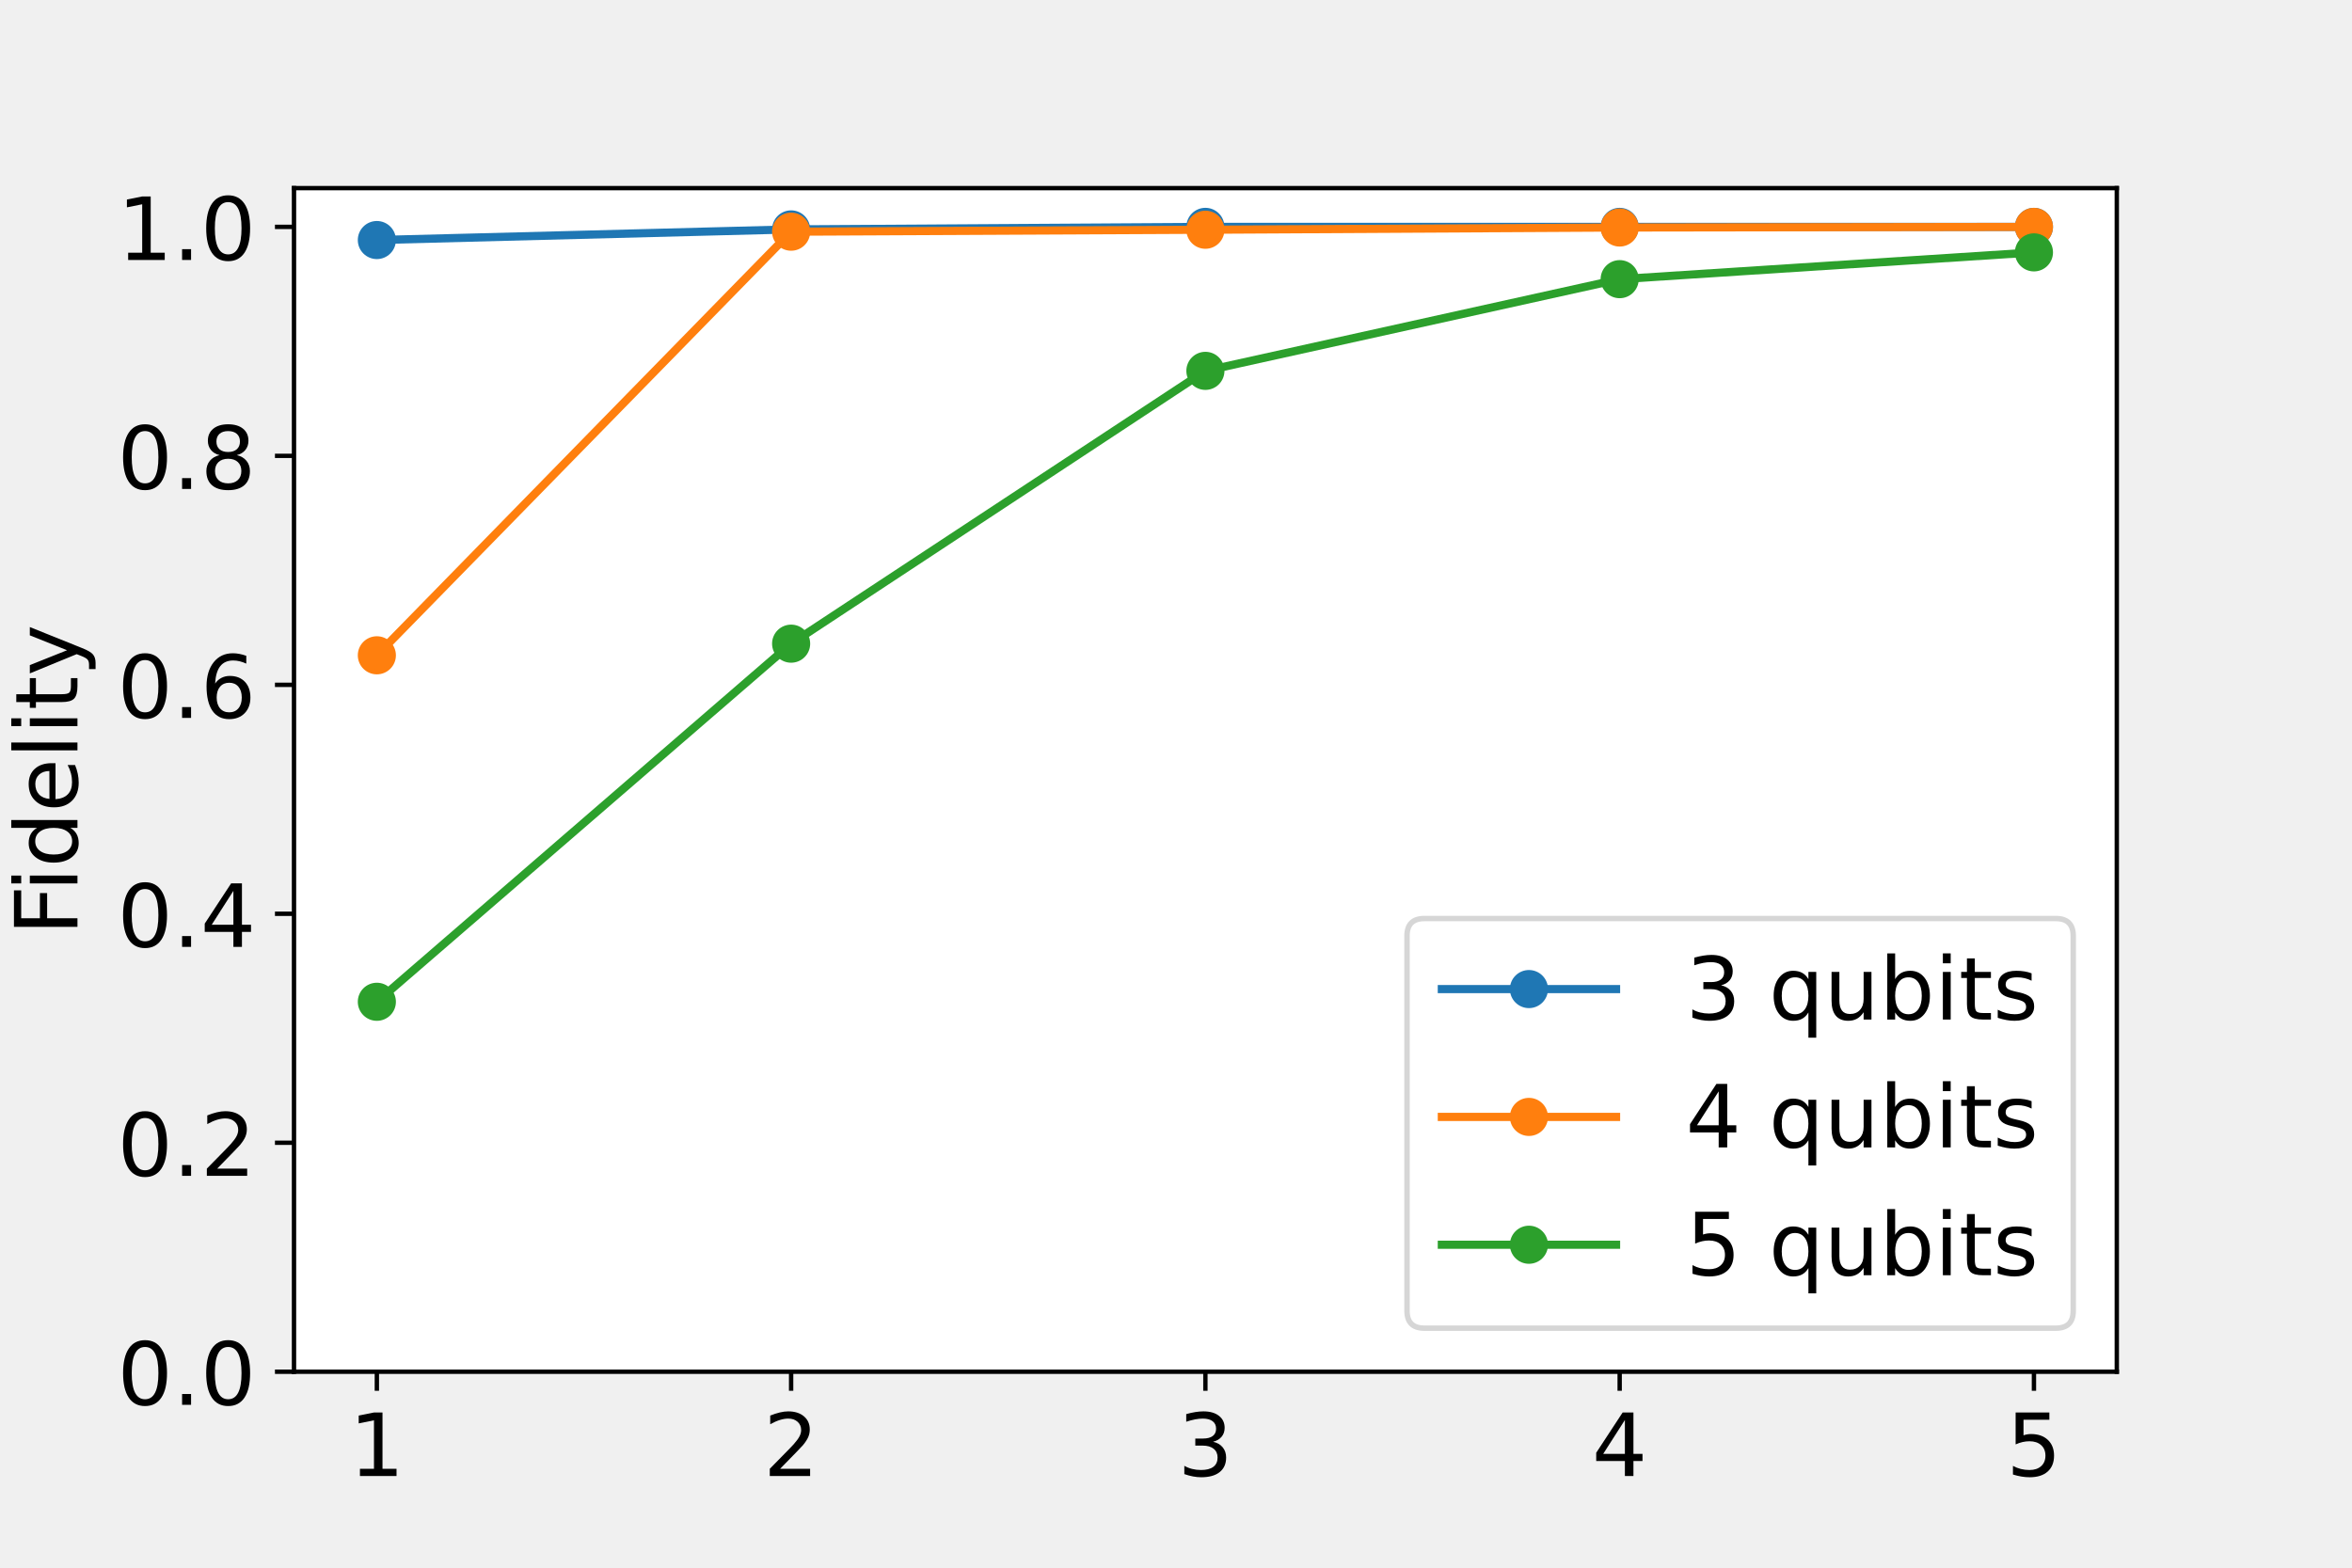
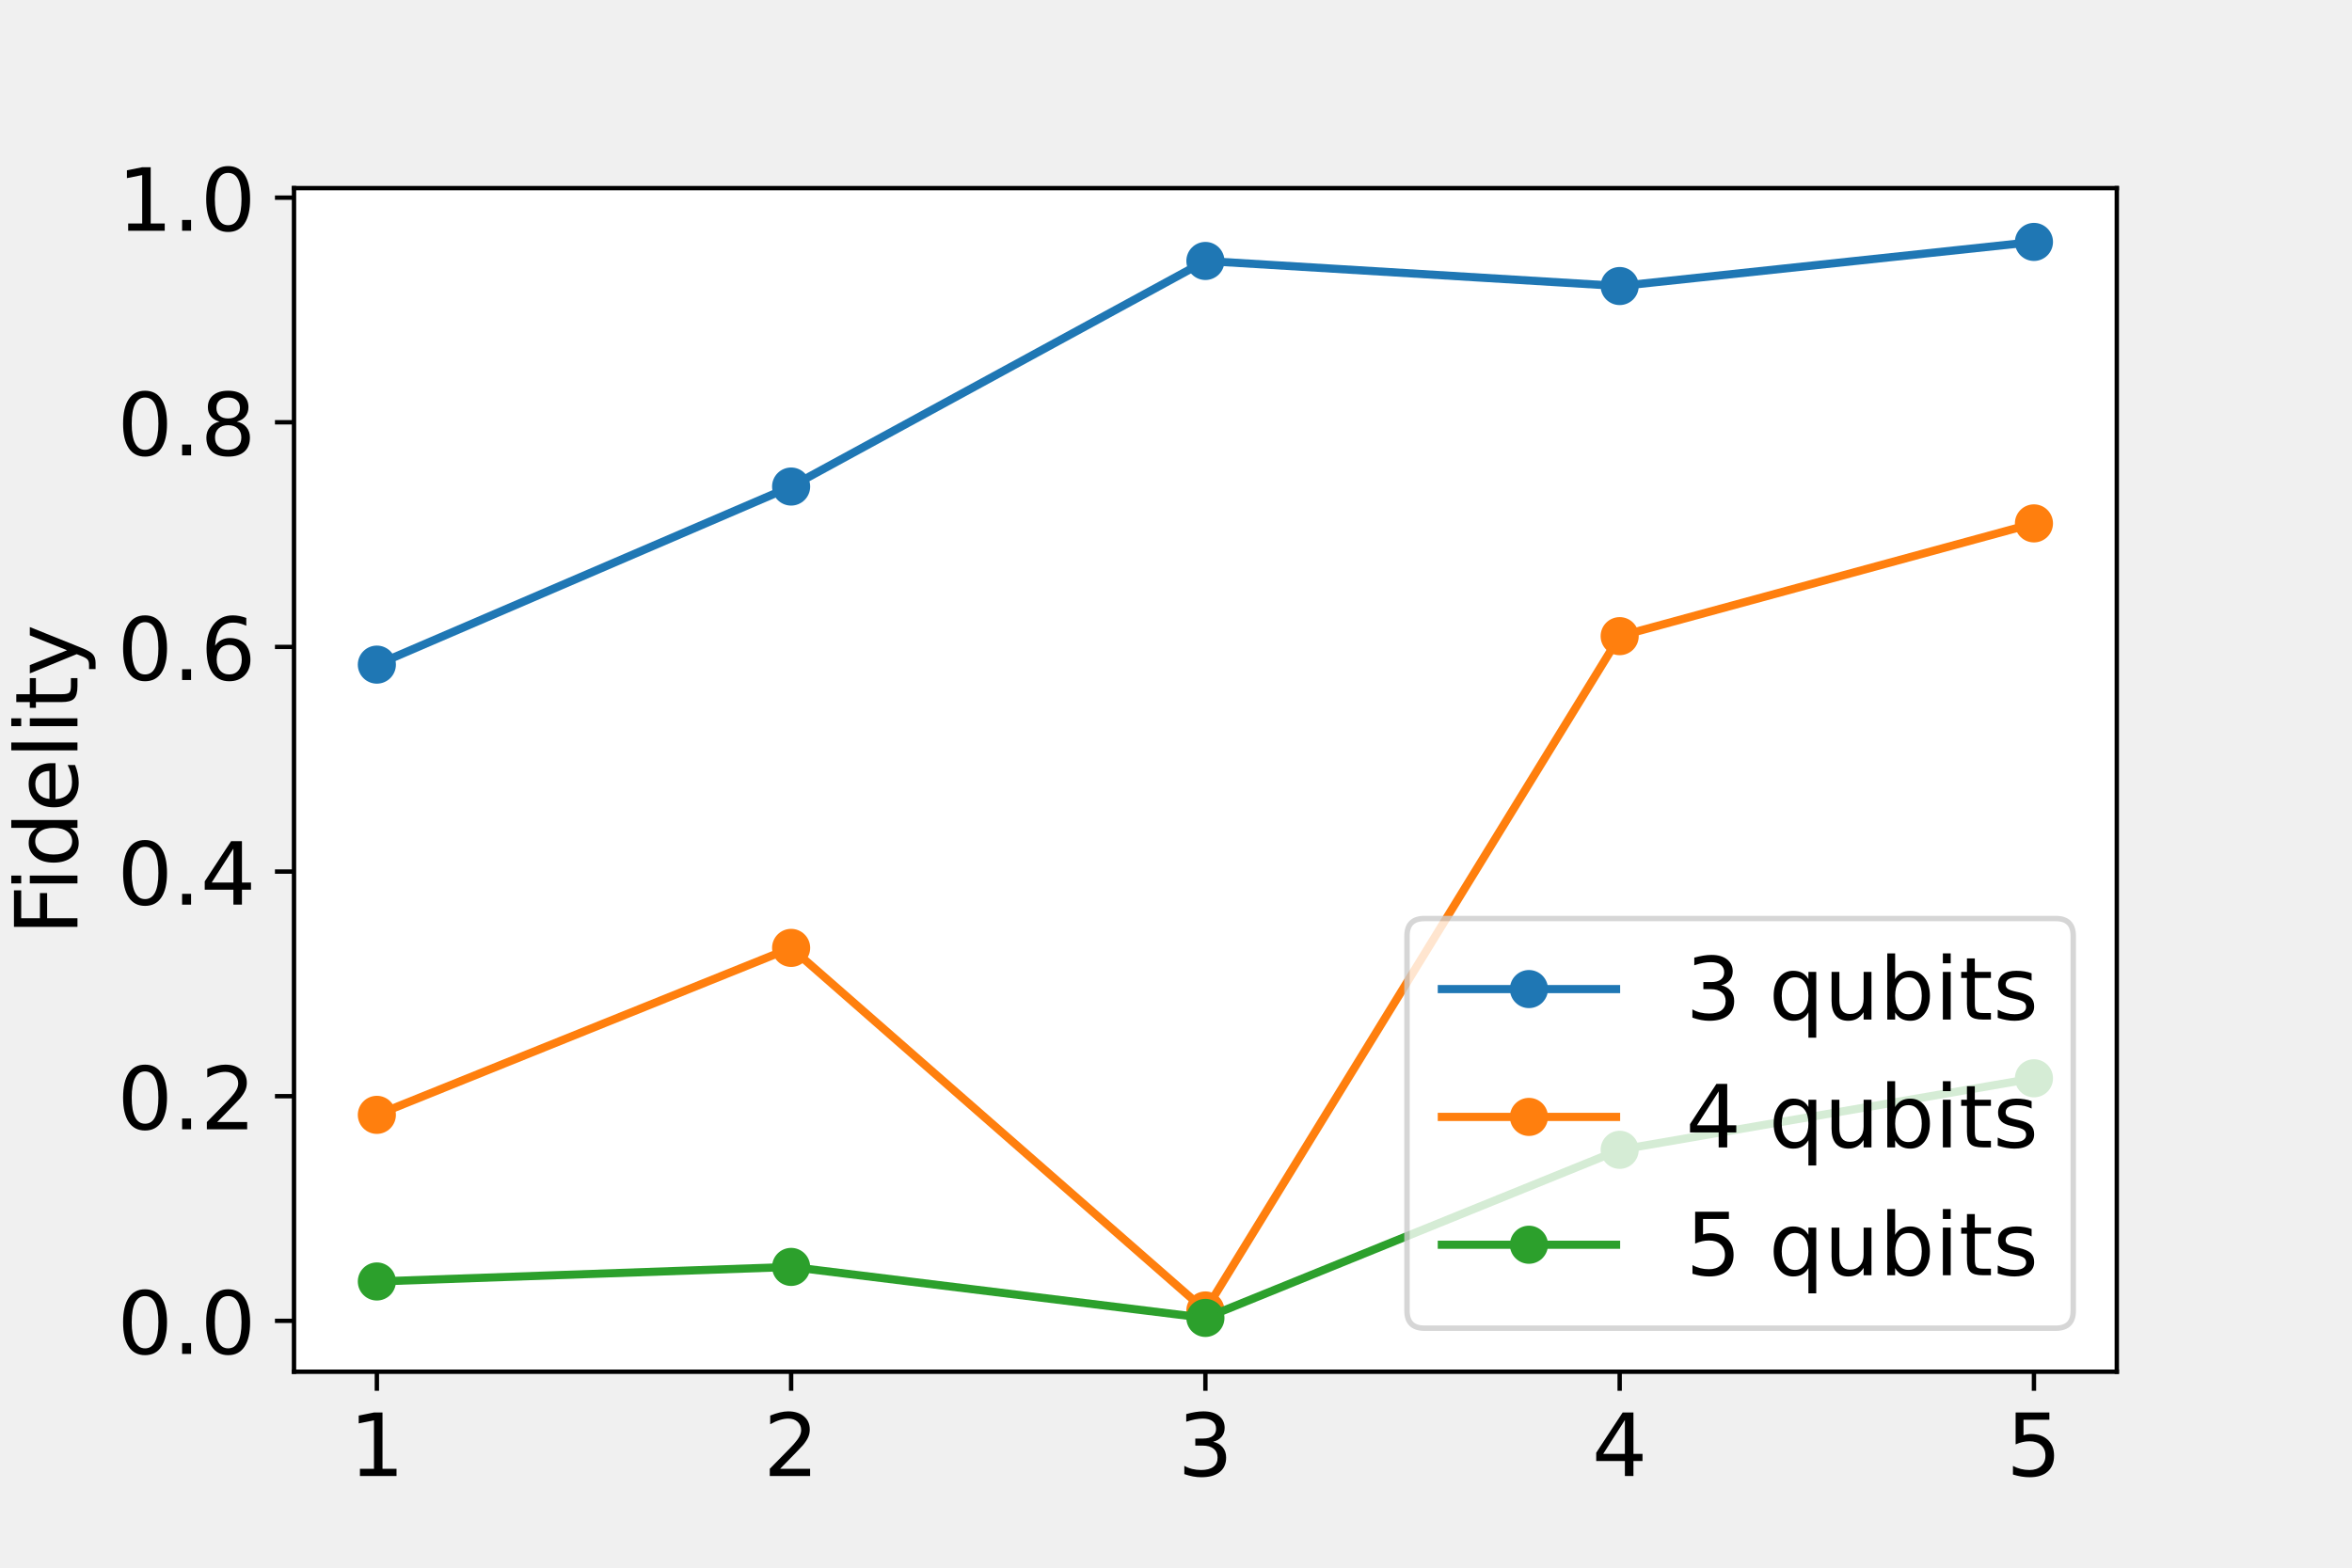
<svg xmlns="http://www.w3.org/2000/svg" xmlns:xlink="http://www.w3.org/1999/xlink" width="432pt" height="288pt" viewBox="0 0 432 288" version="1.1">
  <defs>
    <style type="text/css">*{stroke-linejoin: round; stroke-linecap: butt}</style>
  </defs>
  <g id="figure_1">
    <g id="patch_1">
      <path d="M 0 288  L 432 288  L 432 0  L 0 0  L 0 288  z " style="fill: none" />
    </g>
    <g id="axes_1">
      <g id="patch_2">
        <path d="M 54 252  L 388.8 252  L 388.8 34.56  L 54 34.56  z " style="fill: #ffffff" />
      </g>
      <g id="matplotlib.axis_1">
        <g id="xtick_1">
          <g id="line2d_1">
            <defs>
-               <path id="mb7a0442c28" d="M 0 0  L 0 3.5  " style="stroke: #000000; stroke-width: 0.8" />
+               <path id="m1d209dbd40" d="M 0 0  L 0 3.5  " style="stroke: #000000; stroke-width: 0.8" />
            </defs>
            <g>
-               <use xlink:href="#mb7a0442c28" x="69.218" y="252" style="stroke: #000000; stroke-width: 0.8" />
+               <use xlink:href="#m1d209dbd40" x="69.218" y="252" style="stroke: #000000; stroke-width: 0.8" />
            </g>
          </g>
          <g id="text_1">
            <g transform="translate(64.12818 271.1575)scale(0.16 -0.16)">
              <defs>
                <path id="DejaVuSans-31" d="M 794 531  L 1825 531  L 1825 4091  L 703 3866  L 703 4441  L 1819 4666  L 2450 4666  L 2450 531  L 3481 531  L 3481 0  L 794 0  L 794 531  z " transform="scale(0.015625)" />
              </defs>
              <use xlink:href="#DejaVuSans-31" />
            </g>
          </g>
        </g>
        <g id="xtick_2">
          <g id="line2d_2">
            <g>
-               <use xlink:href="#mb7a0442c28" x="145.309" y="252" style="stroke: #000000; stroke-width: 0.8" />
+               <use xlink:href="#m1d209dbd40" x="145.309" y="252" style="stroke: #000000; stroke-width: 0.8" />
            </g>
          </g>
          <g id="text_2">
            <g transform="translate(140.2191 271.1575)scale(0.16 -0.16)">
              <defs>
                <path id="DejaVuSans-32" d="M 1228 531  L 3431 531  L 3431 0  L 469 0  L 469 531  Q 828 903 1448 1529  Q 2069 2156 2228 2338  Q 2531 2678 2651 2914  Q 2772 3150 2772 3378  Q 2772 3750 2511 3984  Q 2250 4219 1831 4219  Q 1534 4219 1204 4116  Q 875 4013 500 3803  L 500 4441  Q 881 4594 1212 4672  Q 1544 4750 1819 4750  Q 2544 4750 2975 4387  Q 3406 4025 3406 3419  Q 3406 3131 3298 2873  Q 3191 2616 2906 2266  Q 2828 2175 2409 1742  Q 1991 1309 1228 531  z " transform="scale(0.015625)" />
              </defs>
              <use xlink:href="#DejaVuSans-32" />
            </g>
          </g>
        </g>
        <g id="xtick_3">
          <g id="line2d_3">
            <g>
-               <use xlink:href="#mb7a0442c28" x="221.4" y="252" style="stroke: #000000; stroke-width: 0.8" />
+               <use xlink:href="#m1d209dbd40" x="221.4" y="252" style="stroke: #000000; stroke-width: 0.8" />
            </g>
          </g>
          <g id="text_3">
            <g transform="translate(216.31 271.1575)scale(0.16 -0.16)">
              <defs>
                <path id="DejaVuSans-33" d="M 2597 2516  Q 3050 2419 3304 2112  Q 3559 1806 3559 1356  Q 3559 666 3084 287  Q 2609 -91 1734 -91  Q 1441 -91 1130 -33  Q 819 25 488 141  L 488 750  Q 750 597 1062 519  Q 1375 441 1716 441  Q 2309 441 2620 675  Q 2931 909 2931 1356  Q 2931 1769 2642 2001  Q 2353 2234 1838 2234  L 1294 2234  L 1294 2753  L 1863 2753  Q 2328 2753 2575 2939  Q 2822 3125 2822 3475  Q 2822 3834 2567 4026  Q 2313 4219 1838 4219  Q 1578 4219 1281 4162  Q 984 4106 628 3988  L 628 4550  Q 988 4650 1302 4700  Q 1616 4750 1894 4750  Q 2613 4750 3031 4423  Q 3450 4097 3450 3541  Q 3450 3153 3228 2886  Q 3006 2619 2597 2516  z " transform="scale(0.015625)" />
              </defs>
              <use xlink:href="#DejaVuSans-33" />
            </g>
          </g>
        </g>
        <g id="xtick_4">
          <g id="line2d_4">
            <g>
-               <use xlink:href="#mb7a0442c28" x="297.491" y="252" style="stroke: #000000; stroke-width: 0.8" />
+               <use xlink:href="#m1d209dbd40" x="297.491" y="252" style="stroke: #000000; stroke-width: 0.8" />
            </g>
          </g>
          <g id="text_4">
            <g transform="translate(292.4009 271.1575)scale(0.16 -0.16)">
              <defs>
                <path id="DejaVuSans-34" d="M 2419 4116  L 825 1625  L 2419 1625  L 2419 4116  z M 2253 4666  L 3047 4666  L 3047 1625  L 3713 1625  L 3713 1100  L 3047 1100  L 3047 0  L 2419 0  L 2419 1100  L 313 1100  L 313 1709  L 2253 4666  z " transform="scale(0.015625)" />
              </defs>
              <use xlink:href="#DejaVuSans-34" />
            </g>
          </g>
        </g>
        <g id="xtick_5">
          <g id="line2d_5">
            <g>
-               <use xlink:href="#mb7a0442c28" x="373.582" y="252" style="stroke: #000000; stroke-width: 0.8" />
+               <use xlink:href="#m1d209dbd40" x="373.582" y="252" style="stroke: #000000; stroke-width: 0.8" />
            </g>
          </g>
          <g id="text_5">
            <g transform="translate(368.4918 271.1575)scale(0.16 -0.16)">
              <defs>
                <path id="DejaVuSans-35" d="M 691 4666  L 3169 4666  L 3169 4134  L 1269 4134  L 1269 2991  Q 1406 3038 1543 3061  Q 1681 3084 1819 3084  Q 2600 3084 3056 2656  Q 3513 2228 3513 1497  Q 3513 744 3044 326  Q 2575 -91 1722 -91  Q 1428 -91 1123 -41  Q 819 9 494 109  L 494 744  Q 775 591 1075 516  Q 1375 441 1709 441  Q 2250 441 2565 725  Q 2881 1009 2881 1497  Q 2881 1984 2565 2268  Q 2250 2553 1709 2553  Q 1456 2553 1204 2497  Q 953 2441 691 2322  L 691 4666  z " transform="scale(0.015625)" />
              </defs>
              <use xlink:href="#DejaVuSans-35" />
            </g>
          </g>
        </g>
      </g>
      <g id="matplotlib.axis_2">
        <g id="ytick_1">
          <g id="line2d_6">
            <defs>
-               <path id="m8e5529dd99" d="M 0 0  L -3.5 0  " style="stroke: #000000; stroke-width: 0.8" />
+               <path id="mefa2e3e2ad" d="M 0 0  L -3.5 0  " style="stroke: #000000; stroke-width: 0.8" />
            </defs>
            <g>
-               <use xlink:href="#m8e5529dd99" x="54" y="252" style="stroke: #000000; stroke-width: 0.8" />
+               <use xlink:href="#mefa2e3e2ad" x="54" y="242.649" style="stroke: #000000; stroke-width: 0.8" />
            </g>
          </g>
          <g id="text_6">
-             <g transform="translate(21.555 258.0788)scale(0.16 -0.16)">
+             <g transform="translate(21.555 248.7278)scale(0.16 -0.16)">
              <defs>
                <path id="DejaVuSans-30" d="M 2034 4250  Q 1547 4250 1301 3770  Q 1056 3291 1056 2328  Q 1056 1369 1301 889  Q 1547 409 2034 409  Q 2525 409 2770 889  Q 3016 1369 3016 2328  Q 3016 3291 2770 3770  Q 2525 4250 2034 4250  z M 2034 4750  Q 2819 4750 3233 4129  Q 3647 3509 3647 2328  Q 3647 1150 3233 529  Q 2819 -91 2034 -91  Q 1250 -91 836 529  Q 422 1150 422 2328  Q 422 3509 836 4129  Q 1250 4750 2034 4750  z " transform="scale(0.015625)" />
                <path id="DejaVuSans-2e" d="M 684 794  L 1344 794  L 1344 0  L 684 0  L 684 794  z " transform="scale(0.015625)" />
              </defs>
              <use xlink:href="#DejaVuSans-30" />
              <use xlink:href="#DejaVuSans-2e" x="63.623" />
              <use xlink:href="#DejaVuSans-30" x="95.41" />
            </g>
          </g>
        </g>
        <g id="ytick_2">
          <g id="line2d_7">
            <g>
-               <use xlink:href="#m8e5529dd99" x="54" y="209.936" style="stroke: #000000; stroke-width: 0.8" />
+               <use xlink:href="#mefa2e3e2ad" x="54" y="201.381" style="stroke: #000000; stroke-width: 0.8" />
            </g>
          </g>
          <g id="text_7">
-             <g transform="translate(21.555 216.0143)scale(0.16 -0.16)">
+             <g transform="translate(21.555 207.4601)scale(0.16 -0.16)">
              <use xlink:href="#DejaVuSans-30" />
              <use xlink:href="#DejaVuSans-2e" x="63.623" />
              <use xlink:href="#DejaVuSans-32" x="95.41" />
            </g>
          </g>
        </g>
        <g id="ytick_3">
          <g id="line2d_8">
            <g>
-               <use xlink:href="#m8e5529dd99" x="54" y="167.871" style="stroke: #000000; stroke-width: 0.8" />
+               <use xlink:href="#mefa2e3e2ad" x="54" y="160.114" style="stroke: #000000; stroke-width: 0.8" />
            </g>
          </g>
          <g id="text_8">
-             <g transform="translate(21.555 173.9498)scale(0.16 -0.16)">
+             <g transform="translate(21.555 166.1924)scale(0.16 -0.16)">
              <use xlink:href="#DejaVuSans-30" />
              <use xlink:href="#DejaVuSans-2e" x="63.623" />
              <use xlink:href="#DejaVuSans-34" x="95.41" />
            </g>
          </g>
        </g>
        <g id="ytick_4">
          <g id="line2d_9">
            <g>
-               <use xlink:href="#m8e5529dd99" x="54" y="125.807" style="stroke: #000000; stroke-width: 0.8" />
+               <use xlink:href="#mefa2e3e2ad" x="54" y="118.846" style="stroke: #000000; stroke-width: 0.8" />
            </g>
          </g>
          <g id="text_9">
-             <g transform="translate(21.555 131.8854)scale(0.16 -0.16)">
+             <g transform="translate(21.555 124.9247)scale(0.16 -0.16)">
              <defs>
                <path id="DejaVuSans-36" d="M 2113 2584  Q 1688 2584 1439 2293  Q 1191 2003 1191 1497  Q 1191 994 1439 701  Q 1688 409 2113 409  Q 2538 409 2786 701  Q 3034 994 3034 1497  Q 3034 2003 2786 2293  Q 2538 2584 2113 2584  z M 3366 4563  L 3366 3988  Q 3128 4100 2886 4159  Q 2644 4219 2406 4219  Q 1781 4219 1451 3797  Q 1122 3375 1075 2522  Q 1259 2794 1537 2939  Q 1816 3084 2150 3084  Q 2853 3084 3261 2657  Q 3669 2231 3669 1497  Q 3669 778 3244 343  Q 2819 -91 2113 -91  Q 1303 -91 875 529  Q 447 1150 447 2328  Q 447 3434 972 4092  Q 1497 4750 2381 4750  Q 2619 4750 2861 4703  Q 3103 4656 3366 4563  z " transform="scale(0.015625)" />
              </defs>
              <use xlink:href="#DejaVuSans-30" />
              <use xlink:href="#DejaVuSans-2e" x="63.623" />
              <use xlink:href="#DejaVuSans-36" x="95.41" />
            </g>
          </g>
        </g>
        <g id="ytick_5">
          <g id="line2d_10">
            <g>
-               <use xlink:href="#m8e5529dd99" x="54" y="83.742" style="stroke: #000000; stroke-width: 0.8" />
+               <use xlink:href="#mefa2e3e2ad" x="54" y="77.578" style="stroke: #000000; stroke-width: 0.8" />
            </g>
          </g>
          <g id="text_10">
-             <g transform="translate(21.555 89.82091)scale(0.16 -0.16)">
+             <g transform="translate(21.555 83.65698)scale(0.16 -0.16)">
              <defs>
                <path id="DejaVuSans-38" d="M 2034 2216  Q 1584 2216 1326 1975  Q 1069 1734 1069 1313  Q 1069 891 1326 650  Q 1584 409 2034 409  Q 2484 409 2743 651  Q 3003 894 3003 1313  Q 3003 1734 2745 1975  Q 2488 2216 2034 2216  z M 1403 2484  Q 997 2584 770 2862  Q 544 3141 544 3541  Q 544 4100 942 4425  Q 1341 4750 2034 4750  Q 2731 4750 3128 4425  Q 3525 4100 3525 3541  Q 3525 3141 3298 2862  Q 3072 2584 2669 2484  Q 3125 2378 3379 2068  Q 3634 1759 3634 1313  Q 3634 634 3220 271  Q 2806 -91 2034 -91  Q 1263 -91 848 271  Q 434 634 434 1313  Q 434 1759 690 2068  Q 947 2378 1403 2484  z M 1172 3481  Q 1172 3119 1398 2916  Q 1625 2713 2034 2713  Q 2441 2713 2670 2916  Q 2900 3119 2900 3481  Q 2900 3844 2670 4047  Q 2441 4250 2034 4250  Q 1625 4250 1398 4047  Q 1172 3844 1172 3481  z " transform="scale(0.015625)" />
              </defs>
              <use xlink:href="#DejaVuSans-30" />
              <use xlink:href="#DejaVuSans-2e" x="63.623" />
              <use xlink:href="#DejaVuSans-38" x="95.41" />
            </g>
          </g>
        </g>
        <g id="ytick_6">
          <g id="line2d_11">
            <g>
-               <use xlink:href="#m8e5529dd99" x="54" y="41.678" style="stroke: #000000; stroke-width: 0.8" />
+               <use xlink:href="#mefa2e3e2ad" x="54" y="36.311" style="stroke: #000000; stroke-width: 0.8" />
            </g>
          </g>
          <g id="text_11">
-             <g transform="translate(21.555 47.75645)scale(0.16 -0.16)">
+             <g transform="translate(21.555 42.38929)scale(0.16 -0.16)">
              <use xlink:href="#DejaVuSans-31" />
              <use xlink:href="#DejaVuSans-2e" x="63.623" />
              <use xlink:href="#DejaVuSans-30" x="95.41" />
            </g>
          </g>
        </g>
        <g id="text_12">
          <g transform="translate(14.2275 171.8413)rotate(-90)scale(0.16 -0.16)">
            <defs>
              <path id="DejaVuSans-46" d="M 628 4666  L 3309 4666  L 3309 4134  L 1259 4134  L 1259 2759  L 3109 2759  L 3109 2228  L 1259 2228  L 1259 0  L 628 0  L 628 4666  z " transform="scale(0.015625)" />
              <path id="DejaVuSans-69" d="M 603 3500  L 1178 3500  L 1178 0  L 603 0  L 603 3500  z M 603 4863  L 1178 4863  L 1178 4134  L 603 4134  L 603 4863  z " transform="scale(0.015625)" />
              <path id="DejaVuSans-64" d="M 2906 2969  L 2906 4863  L 3481 4863  L 3481 0  L 2906 0  L 2906 525  Q 2725 213 2448 61  Q 2172 -91 1784 -91  Q 1150 -91 751 415  Q 353 922 353 1747  Q 353 2572 751 3078  Q 1150 3584 1784 3584  Q 2172 3584 2448 3432  Q 2725 3281 2906 2969  z M 947 1747  Q 947 1113 1208 752  Q 1469 391 1925 391  Q 2381 391 2643 752  Q 2906 1113 2906 1747  Q 2906 2381 2643 2742  Q 2381 3103 1925 3103  Q 1469 3103 1208 2742  Q 947 2381 947 1747  z " transform="scale(0.015625)" />
              <path id="DejaVuSans-65" d="M 3597 1894  L 3597 1613  L 953 1613  Q 991 1019 1311 708  Q 1631 397 2203 397  Q 2534 397 2845 478  Q 3156 559 3463 722  L 3463 178  Q 3153 47 2828 -22  Q 2503 -91 2169 -91  Q 1331 -91 842 396  Q 353 884 353 1716  Q 353 2575 817 3079  Q 1281 3584 2069 3584  Q 2775 3584 3186 3129  Q 3597 2675 3597 1894  z M 3022 2063  Q 3016 2534 2758 2815  Q 2500 3097 2075 3097  Q 1594 3097 1305 2825  Q 1016 2553 972 2059  L 3022 2063  z " transform="scale(0.015625)" />
              <path id="DejaVuSans-6c" d="M 603 4863  L 1178 4863  L 1178 0  L 603 0  L 603 4863  z " transform="scale(0.015625)" />
              <path id="DejaVuSans-74" d="M 1172 4494  L 1172 3500  L 2356 3500  L 2356 3053  L 1172 3053  L 1172 1153  Q 1172 725 1289 603  Q 1406 481 1766 481  L 2356 481  L 2356 0  L 1766 0  Q 1100 0 847 248  Q 594 497 594 1153  L 594 3053  L 172 3053  L 172 3500  L 594 3500  L 594 4494  L 1172 4494  z " transform="scale(0.015625)" />
              <path id="DejaVuSans-79" d="M 2059 -325  Q 1816 -950 1584 -1140  Q 1353 -1331 966 -1331  L 506 -1331  L 506 -850  L 844 -850  Q 1081 -850 1212 -737  Q 1344 -625 1503 -206  L 1606 56  L 191 3500  L 800 3500  L 1894 763  L 2988 3500  L 3597 3500  L 2059 -325  z " transform="scale(0.015625)" />
            </defs>
            <use xlink:href="#DejaVuSans-46" />
            <use xlink:href="#DejaVuSans-69" x="50.27" />
            <use xlink:href="#DejaVuSans-64" x="78.053" />
            <use xlink:href="#DejaVuSans-65" x="141.529" />
            <use xlink:href="#DejaVuSans-6c" x="203.053" />
            <use xlink:href="#DejaVuSans-69" x="230.836" />
            <use xlink:href="#DejaVuSans-74" x="258.619" />
            <use xlink:href="#DejaVuSans-79" x="297.828" />
          </g>
        </g>
      </g>
      <g id="line2d_12">
-         <path d="M 69.218 44.098  L 145.309 42.144  L 221.4 41.678  L 297.491 41.678  L 373.582 41.678  " clip-path="url(#p1e2cdfd820)" style="fill: none; stroke: #1f77b4; stroke-width: 1.5; stroke-linecap: square" />
+         <path d="M 69.218 122.099  L 145.309 89.383  L 221.4 47.941  L 297.491 52.548  L 373.582 44.444  " clip-path="url(#p78de26238f)" style="fill: none; stroke: #1f77b4; stroke-width: 1.5; stroke-linecap: square" />
        <defs>
-           <path id="m7767e33103" d="M 0 3  C 0.796 3 1.559 2.684 2.121 2.121  C 2.684 1.559 3 0.796 3 0  C 3 -0.796 2.684 -1.559 2.121 -2.121  C 1.559 -2.684 0.796 -3 0 -3  C -0.796 -3 -1.559 -2.684 -2.121 -2.121  C -2.684 -1.559 -3 -0.796 -3 0  C -3 0.796 -2.684 1.559 -2.121 2.121  C -1.559 2.684 -0.796 3 0 3  z " style="stroke: #1f77b4" />
+           <path id="m5d4d18a8a4" d="M 0 3  C 0.796 3 1.559 2.684 2.121 2.121  C 2.684 1.559 3 0.796 3 0  C 3 -0.796 2.684 -1.559 2.121 -2.121  C 1.559 -2.684 0.796 -3 0 -3  C -0.796 -3 -1.559 -2.684 -2.121 -2.121  C -2.684 -1.559 -3 -0.796 -3 0  C -3 0.796 -2.684 1.559 -2.121 2.121  C -1.559 2.684 -0.796 3 0 3  z " style="stroke: #1f77b4" />
        </defs>
-         <g clip-path="url(#p1e2cdfd820)">
-           <use xlink:href="#m7767e33103" x="69.218" y="44.098" style="fill: #1f77b4; stroke: #1f77b4" />
-           <use xlink:href="#m7767e33103" x="145.309" y="42.144" style="fill: #1f77b4; stroke: #1f77b4" />
-           <use xlink:href="#m7767e33103" x="221.4" y="41.678" style="fill: #1f77b4; stroke: #1f77b4" />
-           <use xlink:href="#m7767e33103" x="297.491" y="41.678" style="fill: #1f77b4; stroke: #1f77b4" />
-           <use xlink:href="#m7767e33103" x="373.582" y="41.678" style="fill: #1f77b4; stroke: #1f77b4" />
+         <g clip-path="url(#p78de26238f)">
+           <use xlink:href="#m5d4d18a8a4" x="69.218" y="122.099" style="fill: #1f77b4; stroke: #1f77b4" />
+           <use xlink:href="#m5d4d18a8a4" x="145.309" y="89.383" style="fill: #1f77b4; stroke: #1f77b4" />
+           <use xlink:href="#m5d4d18a8a4" x="221.4" y="47.941" style="fill: #1f77b4; stroke: #1f77b4" />
+           <use xlink:href="#m5d4d18a8a4" x="297.491" y="52.548" style="fill: #1f77b4; stroke: #1f77b4" />
+           <use xlink:href="#m5d4d18a8a4" x="373.582" y="44.444" style="fill: #1f77b4; stroke: #1f77b4" />
        </g>
      </g>
      <g id="line2d_13">
-         <path d="M 69.218 120.385  L 145.309 42.564  L 221.4 42.206  L 297.491 41.797  L 373.582 41.682  " clip-path="url(#p1e2cdfd820)" style="fill: none; stroke: #ff7f0e; stroke-width: 1.5; stroke-linecap: square" />
+         <path d="M 69.218 204.811  L 145.309 174.138  L 221.4 240.746  L 297.491 116.868  L 373.582 96.152  " clip-path="url(#p78de26238f)" style="fill: none; stroke: #ff7f0e; stroke-width: 1.5; stroke-linecap: square" />
        <defs>
-           <path id="mf415f1ffb8" d="M 0 3  C 0.796 3 1.559 2.684 2.121 2.121  C 2.684 1.559 3 0.796 3 0  C 3 -0.796 2.684 -1.559 2.121 -2.121  C 1.559 -2.684 0.796 -3 0 -3  C -0.796 -3 -1.559 -2.684 -2.121 -2.121  C -2.684 -1.559 -3 -0.796 -3 0  C -3 0.796 -2.684 1.559 -2.121 2.121  C -1.559 2.684 -0.796 3 0 3  z " style="stroke: #ff7f0e" />
+           <path id="m8439a86bdd" d="M 0 3  C 0.796 3 1.559 2.684 2.121 2.121  C 2.684 1.559 3 0.796 3 0  C 3 -0.796 2.684 -1.559 2.121 -2.121  C 1.559 -2.684 0.796 -3 0 -3  C -0.796 -3 -1.559 -2.684 -2.121 -2.121  C -2.684 -1.559 -3 -0.796 -3 0  C -3 0.796 -2.684 1.559 -2.121 2.121  C -1.559 2.684 -0.796 3 0 3  z " style="stroke: #ff7f0e" />
        </defs>
-         <g clip-path="url(#p1e2cdfd820)">
-           <use xlink:href="#mf415f1ffb8" x="69.218" y="120.385" style="fill: #ff7f0e; stroke: #ff7f0e" />
-           <use xlink:href="#mf415f1ffb8" x="145.309" y="42.564" style="fill: #ff7f0e; stroke: #ff7f0e" />
-           <use xlink:href="#mf415f1ffb8" x="221.4" y="42.206" style="fill: #ff7f0e; stroke: #ff7f0e" />
-           <use xlink:href="#mf415f1ffb8" x="297.491" y="41.797" style="fill: #ff7f0e; stroke: #ff7f0e" />
-           <use xlink:href="#mf415f1ffb8" x="373.582" y="41.682" style="fill: #ff7f0e; stroke: #ff7f0e" />
+         <g clip-path="url(#p78de26238f)">
+           <use xlink:href="#m8439a86bdd" x="69.218" y="204.811" style="fill: #ff7f0e; stroke: #ff7f0e" />
+           <use xlink:href="#m8439a86bdd" x="145.309" y="174.138" style="fill: #ff7f0e; stroke: #ff7f0e" />
+           <use xlink:href="#m8439a86bdd" x="221.4" y="240.746" style="fill: #ff7f0e; stroke: #ff7f0e" />
+           <use xlink:href="#m8439a86bdd" x="297.491" y="116.868" style="fill: #ff7f0e; stroke: #ff7f0e" />
+           <use xlink:href="#m8439a86bdd" x="373.582" y="96.152" style="fill: #ff7f0e; stroke: #ff7f0e" />
        </g>
      </g>
      <g id="line2d_14">
-         <path d="M 69.218 184.037  L 145.309 118.248  L 221.4 68.13  L 297.491 51.285  L 373.582 46.363  " clip-path="url(#p1e2cdfd820)" style="fill: none; stroke: #2ca02c; stroke-width: 1.5; stroke-linecap: square" />
+         <path d="M 69.218 235.421  L 145.309 232.745  L 221.4 242.116  L 297.491 211.233  L 373.582 198.096  " clip-path="url(#p78de26238f)" style="fill: none; stroke: #2ca02c; stroke-width: 1.5; stroke-linecap: square" />
        <defs>
-           <path id="m10ccc71f75" d="M 0 3  C 0.796 3 1.559 2.684 2.121 2.121  C 2.684 1.559 3 0.796 3 0  C 3 -0.796 2.684 -1.559 2.121 -2.121  C 1.559 -2.684 0.796 -3 0 -3  C -0.796 -3 -1.559 -2.684 -2.121 -2.121  C -2.684 -1.559 -3 -0.796 -3 0  C -3 0.796 -2.684 1.559 -2.121 2.121  C -1.559 2.684 -0.796 3 0 3  z " style="stroke: #2ca02c" />
+           <path id="m5f00b860cc" d="M 0 3  C 0.796 3 1.559 2.684 2.121 2.121  C 2.684 1.559 3 0.796 3 0  C 3 -0.796 2.684 -1.559 2.121 -2.121  C 1.559 -2.684 0.796 -3 0 -3  C -0.796 -3 -1.559 -2.684 -2.121 -2.121  C -2.684 -1.559 -3 -0.796 -3 0  C -3 0.796 -2.684 1.559 -2.121 2.121  C -1.559 2.684 -0.796 3 0 3  z " style="stroke: #2ca02c" />
        </defs>
-         <g clip-path="url(#p1e2cdfd820)">
-           <use xlink:href="#m10ccc71f75" x="69.218" y="184.037" style="fill: #2ca02c; stroke: #2ca02c" />
-           <use xlink:href="#m10ccc71f75" x="145.309" y="118.248" style="fill: #2ca02c; stroke: #2ca02c" />
-           <use xlink:href="#m10ccc71f75" x="221.4" y="68.13" style="fill: #2ca02c; stroke: #2ca02c" />
-           <use xlink:href="#m10ccc71f75" x="297.491" y="51.285" style="fill: #2ca02c; stroke: #2ca02c" />
-           <use xlink:href="#m10ccc71f75" x="373.582" y="46.363" style="fill: #2ca02c; stroke: #2ca02c" />
+         <g clip-path="url(#p78de26238f)">
+           <use xlink:href="#m5f00b860cc" x="69.218" y="235.421" style="fill: #2ca02c; stroke: #2ca02c" />
+           <use xlink:href="#m5f00b860cc" x="145.309" y="232.745" style="fill: #2ca02c; stroke: #2ca02c" />
+           <use xlink:href="#m5f00b860cc" x="221.4" y="242.116" style="fill: #2ca02c; stroke: #2ca02c" />
+           <use xlink:href="#m5f00b860cc" x="297.491" y="211.233" style="fill: #2ca02c; stroke: #2ca02c" />
+           <use xlink:href="#m5f00b860cc" x="373.582" y="198.096" style="fill: #2ca02c; stroke: #2ca02c" />
        </g>
      </g>
      <g id="patch_3">
        <path d="M 54 252  L 54 34.56  " style="fill: none; stroke: #000000; stroke-width: 0.8; stroke-linejoin: miter; stroke-linecap: square" />
      </g>
      <g id="patch_4">
        <path d="M 388.8 252  L 388.8 34.56  " style="fill: none; stroke: #000000; stroke-width: 0.8; stroke-linejoin: miter; stroke-linecap: square" />
      </g>
      <g id="patch_5">
        <path d="M 54 252  L 388.8 252  " style="fill: none; stroke: #000000; stroke-width: 0.8; stroke-linejoin: miter; stroke-linecap: square" />
      </g>
      <g id="patch_6">
        <path d="M 54 34.56  L 388.8 34.56  " style="fill: none; stroke: #000000; stroke-width: 0.8; stroke-linejoin: miter; stroke-linecap: square" />
      </g>
      <g id="legend_1">
        <g id="patch_7">
          <path d="M 261.627 244  L 377.6 244  Q 380.8 244 380.8 240.8  L 380.8 171.945  Q 380.8 168.745 377.6 168.745  L 261.627 168.745  Q 258.428 168.745 258.428 171.945  L 258.428 240.8  Q 258.428 244 261.627 244  z " style="fill: #ffffff; opacity: 0.8; stroke: #cccccc; stroke-linejoin: miter" />
        </g>
        <g id="line2d_15">
          <path d="M 264.827 181.702  L 280.827 181.702  L 296.827 181.702  " style="fill: none; stroke: #1f77b4; stroke-width: 1.5; stroke-linecap: square" />
          <g>
-             <use xlink:href="#m7767e33103" x="280.827" y="181.702" style="fill: #1f77b4; stroke: #1f77b4" />
+             <use xlink:href="#m5d4d18a8a4" x="280.827" y="181.702" style="fill: #1f77b4; stroke: #1f77b4" />
          </g>
        </g>
        <g id="text_13">
          <g transform="translate(309.6275 187.3025)scale(0.16 -0.16)">
            <defs>
              <path id="DejaVuSans-20" transform="scale(0.015625)" />
              <path id="DejaVuSans-71" d="M 947 1747  Q 947 1113 1208 752  Q 1469 391 1925 391  Q 2381 391 2643 752  Q 2906 1113 2906 1747  Q 2906 2381 2643 2742  Q 2381 3103 1925 3103  Q 1469 3103 1208 2742  Q 947 2381 947 1747  z M 2906 525  Q 2725 213 2448 61  Q 2172 -91 1784 -91  Q 1150 -91 751 415  Q 353 922 353 1747  Q 353 2572 751 3078  Q 1150 3584 1784 3584  Q 2172 3584 2448 3432  Q 2725 3281 2906 2969  L 2906 3500  L 3481 3500  L 3481 -1331  L 2906 -1331  L 2906 525  z " transform="scale(0.015625)" />
              <path id="DejaVuSans-75" d="M 544 1381  L 544 3500  L 1119 3500  L 1119 1403  Q 1119 906 1312 657  Q 1506 409 1894 409  Q 2359 409 2629 706  Q 2900 1003 2900 1516  L 2900 3500  L 3475 3500  L 3475 0  L 2900 0  L 2900 538  Q 2691 219 2414 64  Q 2138 -91 1772 -91  Q 1169 -91 856 284  Q 544 659 544 1381  z M 1991 3584  L 1991 3584  z " transform="scale(0.015625)" />
              <path id="DejaVuSans-62" d="M 3116 1747  Q 3116 2381 2855 2742  Q 2594 3103 2138 3103  Q 1681 3103 1420 2742  Q 1159 2381 1159 1747  Q 1159 1113 1420 752  Q 1681 391 2138 391  Q 2594 391 2855 752  Q 3116 1113 3116 1747  z M 1159 2969  Q 1341 3281 1617 3432  Q 1894 3584 2278 3584  Q 2916 3584 3314 3078  Q 3713 2572 3713 1747  Q 3713 922 3314 415  Q 2916 -91 2278 -91  Q 1894 -91 1617 61  Q 1341 213 1159 525  L 1159 0  L 581 0  L 581 4863  L 1159 4863  L 1159 2969  z " transform="scale(0.015625)" />
              <path id="DejaVuSans-73" d="M 2834 3397  L 2834 2853  Q 2591 2978 2328 3040  Q 2066 3103 1784 3103  Q 1356 3103 1142 2972  Q 928 2841 928 2578  Q 928 2378 1081 2264  Q 1234 2150 1697 2047  L 1894 2003  Q 2506 1872 2764 1633  Q 3022 1394 3022 966  Q 3022 478 2636 193  Q 2250 -91 1575 -91  Q 1294 -91 989 -36  Q 684 19 347 128  L 347 722  Q 666 556 975 473  Q 1284 391 1588 391  Q 1994 391 2212 530  Q 2431 669 2431 922  Q 2431 1156 2273 1281  Q 2116 1406 1581 1522  L 1381 1569  Q 847 1681 609 1914  Q 372 2147 372 2553  Q 372 3047 722 3315  Q 1072 3584 1716 3584  Q 2034 3584 2315 3537  Q 2597 3491 2834 3397  z " transform="scale(0.015625)" />
            </defs>
            <use xlink:href="#DejaVuSans-33" />
            <use xlink:href="#DejaVuSans-20" x="63.623" />
            <use xlink:href="#DejaVuSans-71" x="95.41" />
            <use xlink:href="#DejaVuSans-75" x="158.887" />
            <use xlink:href="#DejaVuSans-62" x="222.266" />
            <use xlink:href="#DejaVuSans-69" x="285.742" />
            <use xlink:href="#DejaVuSans-74" x="313.525" />
            <use xlink:href="#DejaVuSans-73" x="352.734" />
          </g>
        </g>
        <g id="line2d_16">
          <path d="M 264.827 205.188  L 280.827 205.188  L 296.827 205.188  " style="fill: none; stroke: #ff7f0e; stroke-width: 1.5; stroke-linecap: square" />
          <g>
-             <use xlink:href="#mf415f1ffb8" x="280.827" y="205.188" style="fill: #ff7f0e; stroke: #ff7f0e" />
+             <use xlink:href="#m8439a86bdd" x="280.827" y="205.188" style="fill: #ff7f0e; stroke: #ff7f0e" />
          </g>
        </g>
        <g id="text_14">
          <g transform="translate(309.6275 210.7875)scale(0.16 -0.16)">
            <use xlink:href="#DejaVuSans-34" />
            <use xlink:href="#DejaVuSans-20" x="63.623" />
            <use xlink:href="#DejaVuSans-71" x="95.41" />
            <use xlink:href="#DejaVuSans-75" x="158.887" />
            <use xlink:href="#DejaVuSans-62" x="222.266" />
            <use xlink:href="#DejaVuSans-69" x="285.742" />
            <use xlink:href="#DejaVuSans-74" x="313.525" />
            <use xlink:href="#DejaVuSans-73" x="352.734" />
          </g>
        </g>
        <g id="line2d_17">
          <path d="M 264.827 228.673  L 280.827 228.673  L 296.827 228.673  " style="fill: none; stroke: #2ca02c; stroke-width: 1.5; stroke-linecap: square" />
          <g>
-             <use xlink:href="#m10ccc71f75" x="280.827" y="228.673" style="fill: #2ca02c; stroke: #2ca02c" />
+             <use xlink:href="#m5f00b860cc" x="280.827" y="228.673" style="fill: #2ca02c; stroke: #2ca02c" />
          </g>
        </g>
        <g id="text_15">
          <g transform="translate(309.6275 234.2725)scale(0.16 -0.16)">
            <use xlink:href="#DejaVuSans-35" />
            <use xlink:href="#DejaVuSans-20" x="63.623" />
            <use xlink:href="#DejaVuSans-71" x="95.41" />
            <use xlink:href="#DejaVuSans-75" x="158.887" />
            <use xlink:href="#DejaVuSans-62" x="222.266" />
            <use xlink:href="#DejaVuSans-69" x="285.742" />
            <use xlink:href="#DejaVuSans-74" x="313.525" />
            <use xlink:href="#DejaVuSans-73" x="352.734" />
          </g>
        </g>
      </g>
    </g>
  </g>
  <defs>
-     <clipPath id="p1e2cdfd820">
+     <clipPath id="p78de26238f">
      <rect x="54" y="34.56" width="334.8" height="217.44" />
    </clipPath>
  </defs>
</svg>
